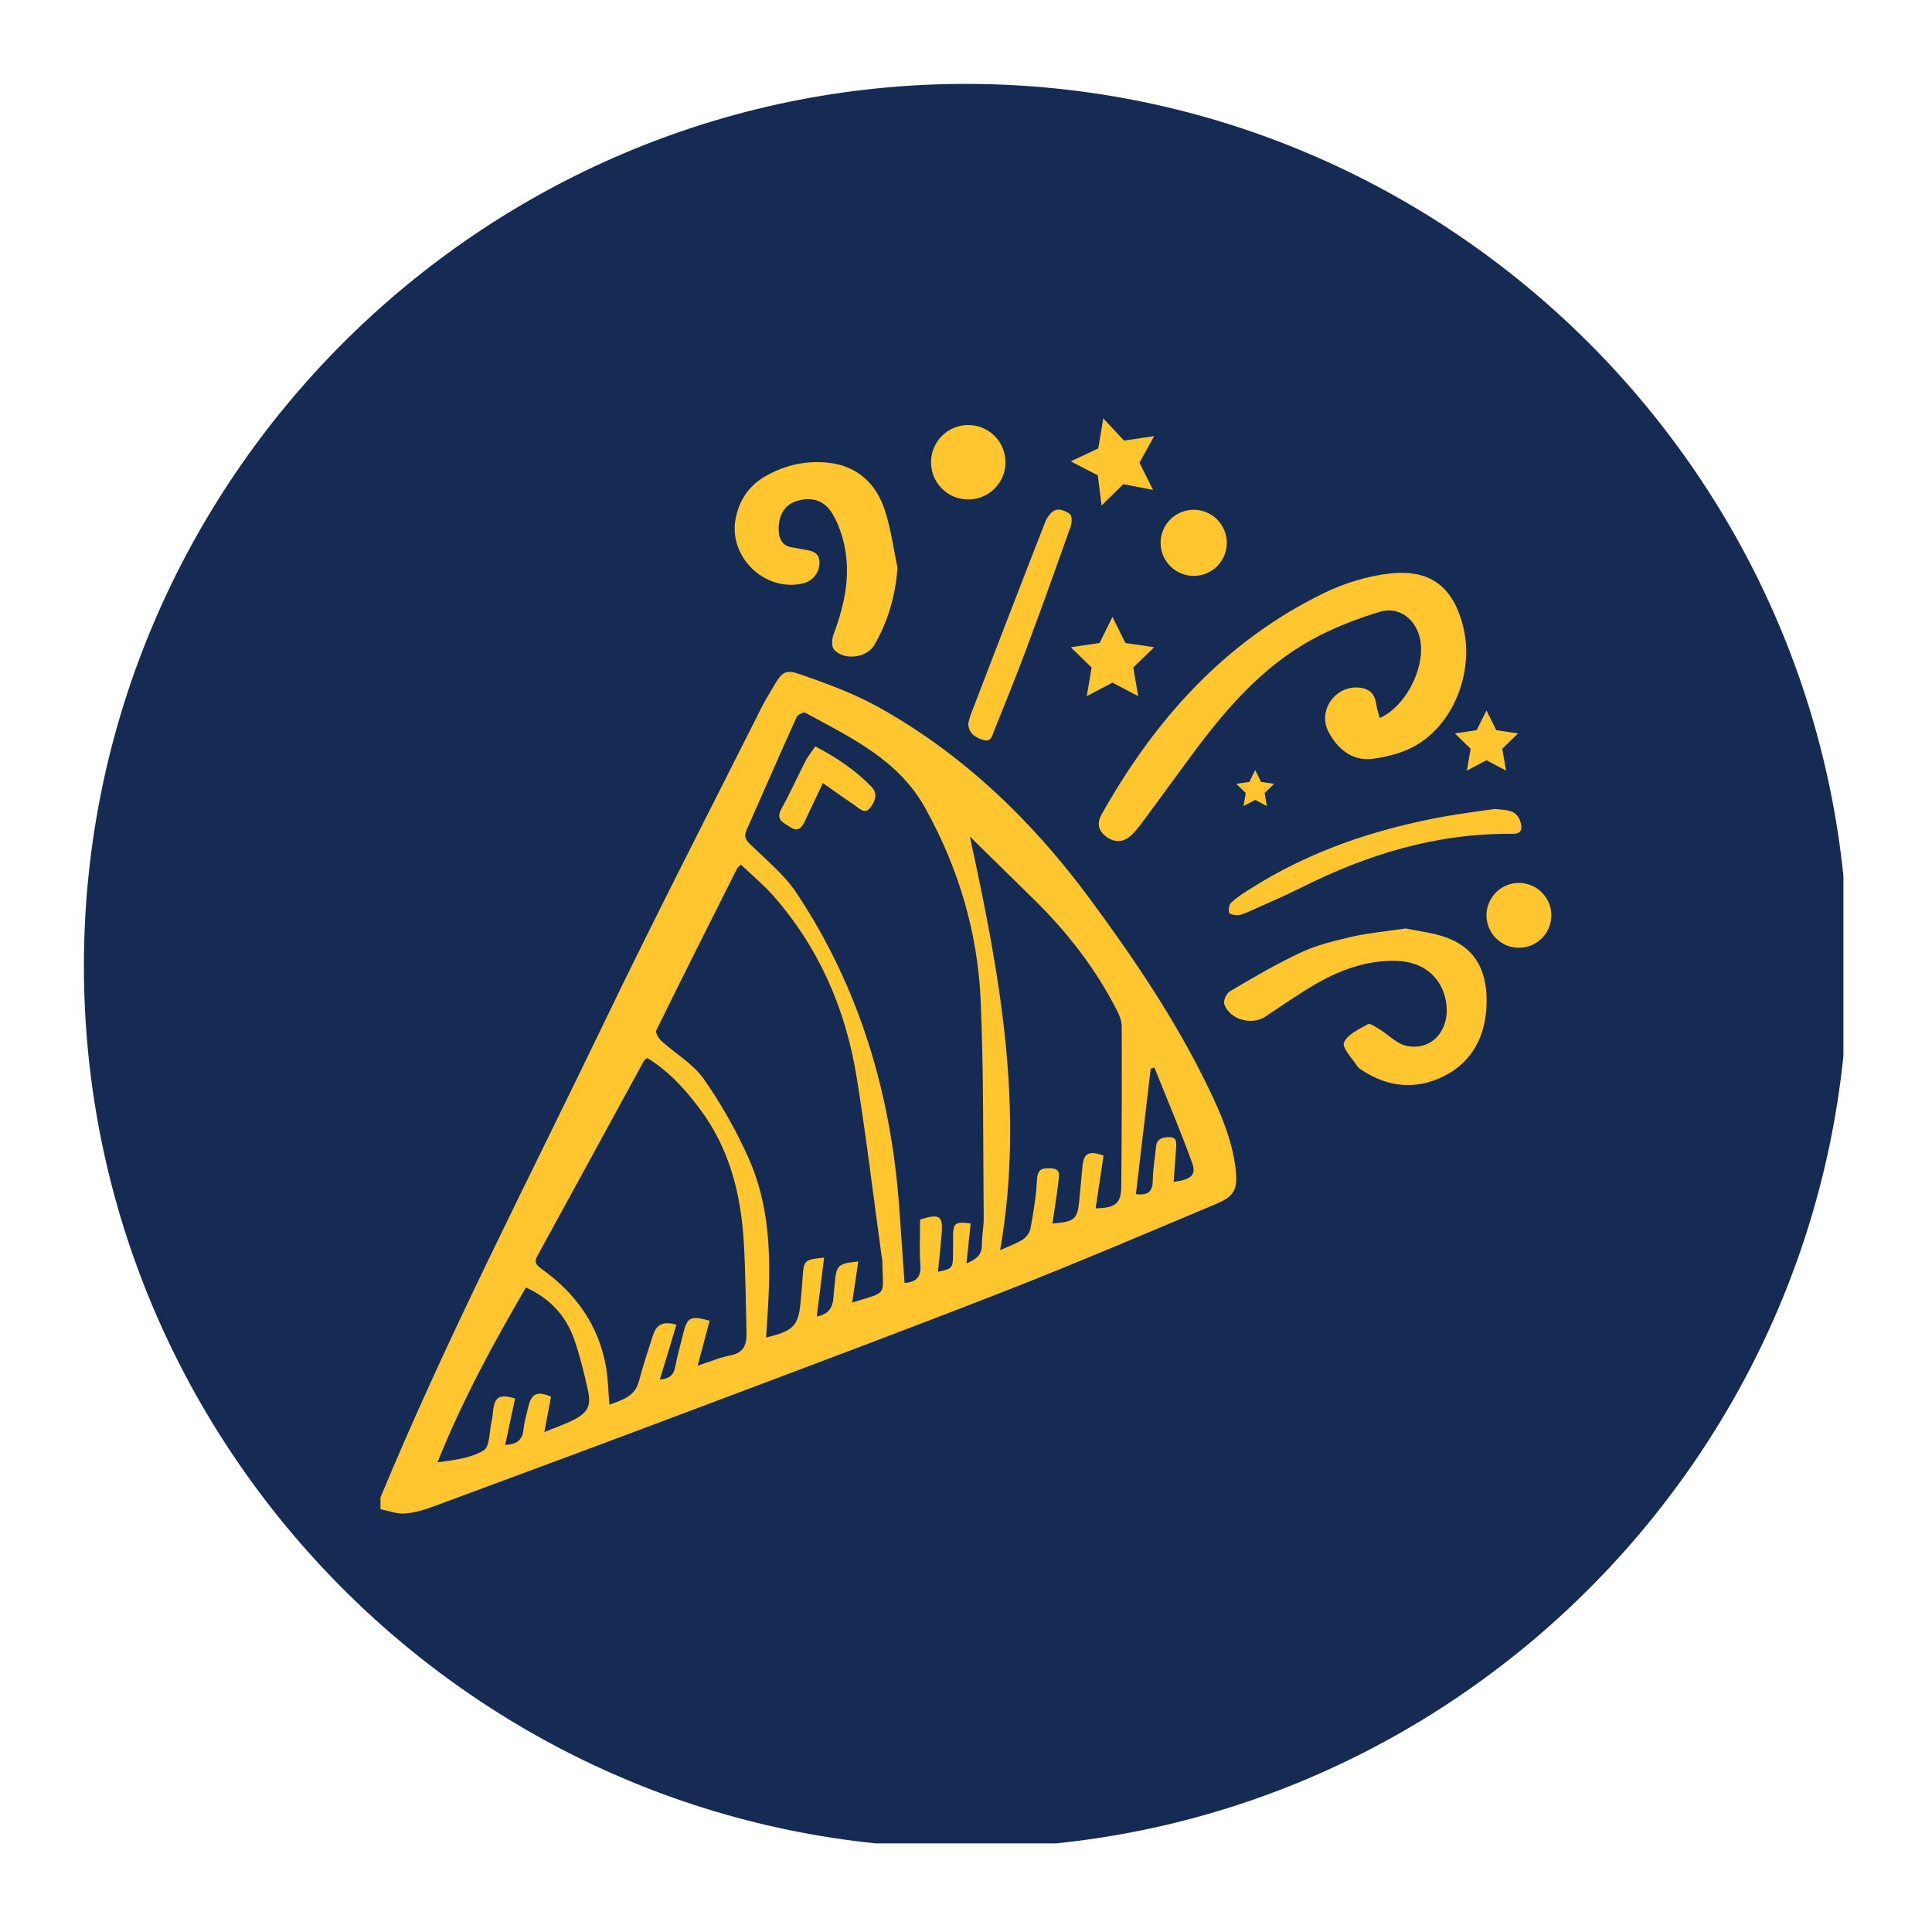
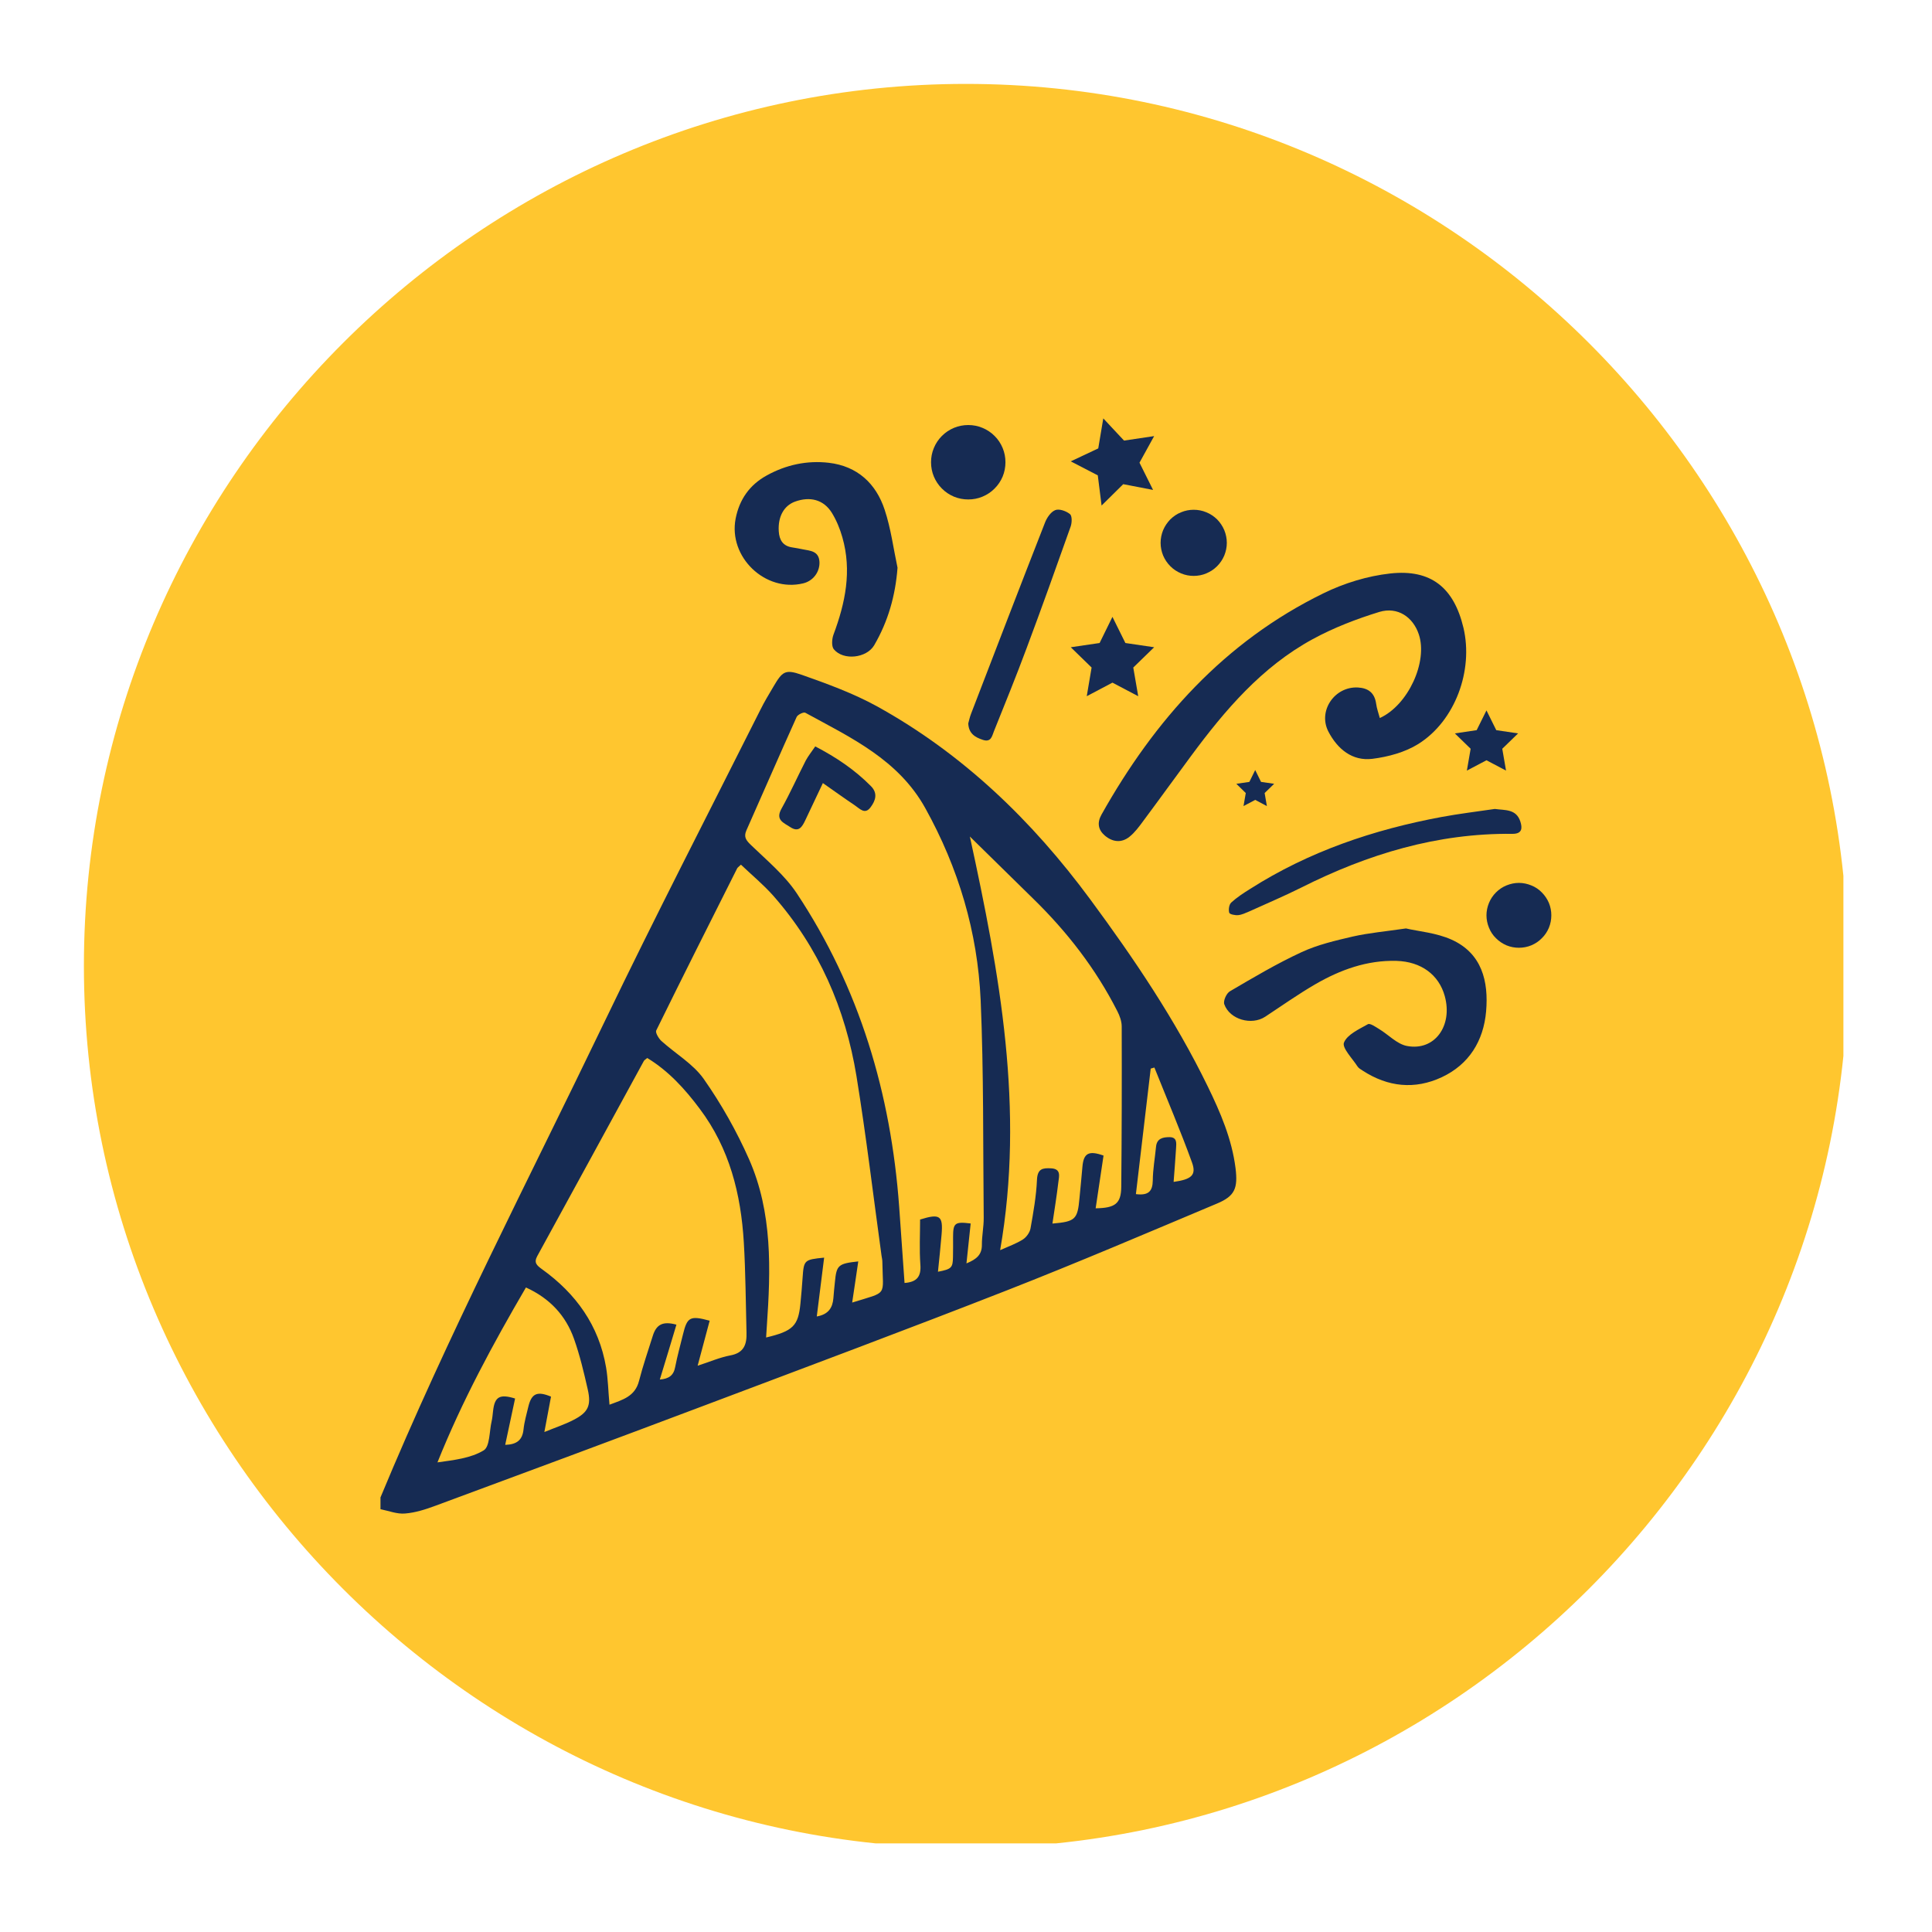
<svg xmlns="http://www.w3.org/2000/svg" width="112" zoomAndPan="magnify" viewBox="0 0 84 84" height="112" preserveAspectRatio="xMidYMid meet" version="1.0">
  <defs>
-     <clipPath id="5ae8fd7ed0">
+     <clipPath id="9449dd5c7b">
      <path d="M 3.648 3.648 L 80.148 3.648 L 80.148 80.148 L 3.648 80.148 Z M 3.648 3.648 " clip-rule="nonzero" />
    </clipPath>
-     <clipPath id="e764ebdd0e">
+     <clipPath id="28ebc1c12b">
      <path d="M 16.543 29 L 54 29 L 54 66 L 16.543 66 Z M 16.543 29 " clip-rule="nonzero" />
    </clipPath>
-     <clipPath id="57393d841e">
+     <clipPath id="1777604db4">
      <path d="M 64 38 L 67.543 38 L 67.543 42 L 64 42 Z M 64 38 " clip-rule="nonzero" />
    </clipPath>
-     <clipPath id="5bfe5a3f29">
+     <clipPath id="939f1f8ab5">
      <path d="M 40 18.188 L 44 18.188 L 44 22 L 40 22 Z M 40 18.188 " clip-rule="nonzero" />
    </clipPath>
-     <clipPath id="63e5b73113">
+     <clipPath id="51d569d3d4">
      <path d="M 46 18.188 L 51 18.188 L 51 22 L 46 22 Z M 46 18.188 " clip-rule="nonzero" />
    </clipPath>
  </defs>
-   <path fill="#162b53" d="M 78.668 41.996 C 78.668 43.199 78.609 44.398 78.492 45.594 C 78.375 46.789 78.199 47.973 77.965 49.152 C 77.73 50.328 77.438 51.492 77.09 52.645 C 76.742 53.793 76.336 54.922 75.879 56.031 C 75.418 57.141 74.906 58.227 74.34 59.285 C 73.773 60.344 73.156 61.371 72.488 62.371 C 71.82 63.371 71.105 64.332 70.344 65.262 C 69.582 66.191 68.777 67.078 67.93 67.93 C 67.078 68.777 66.191 69.582 65.262 70.344 C 64.332 71.105 63.371 71.82 62.371 72.488 C 61.371 73.156 60.344 73.773 59.285 74.34 C 58.227 74.906 57.141 75.418 56.031 75.879 C 54.922 76.336 53.793 76.742 52.645 77.09 C 51.492 77.438 50.328 77.73 49.152 77.965 C 47.973 78.199 46.789 78.375 45.594 78.492 C 44.398 78.609 43.199 78.668 41.996 78.668 C 40.797 78.668 39.598 78.609 38.402 78.492 C 37.207 78.375 36.02 78.199 34.844 77.965 C 33.664 77.73 32.5 77.438 31.352 77.09 C 30.203 76.742 29.074 76.336 27.965 75.879 C 26.855 75.418 25.77 74.906 24.711 74.34 C 23.652 73.773 22.621 73.156 21.625 72.488 C 20.625 71.82 19.66 71.105 18.734 70.344 C 17.805 69.582 16.914 68.777 16.066 67.93 C 15.219 67.078 14.41 66.191 13.648 65.262 C 12.887 64.332 12.172 63.371 11.508 62.371 C 10.84 61.371 10.223 60.344 9.656 59.285 C 9.09 58.227 8.578 57.141 8.117 56.031 C 7.656 54.922 7.254 53.793 6.906 52.645 C 6.555 51.492 6.266 50.328 6.031 49.152 C 5.797 47.973 5.621 46.789 5.504 45.594 C 5.383 44.398 5.324 43.199 5.324 41.996 C 5.324 40.797 5.383 39.598 5.504 38.402 C 5.621 37.207 5.797 36.02 6.031 34.844 C 6.266 33.664 6.555 32.5 6.906 31.352 C 7.254 30.203 7.656 29.074 8.117 27.965 C 8.578 26.855 9.09 25.77 9.656 24.711 C 10.223 23.652 10.84 22.621 11.508 21.625 C 12.172 20.625 12.887 19.66 13.648 18.734 C 14.41 17.805 15.219 16.914 16.066 16.066 C 16.914 15.219 17.805 14.41 18.734 13.648 C 19.66 12.887 20.625 12.172 21.625 11.508 C 22.621 10.84 23.652 10.223 24.711 9.656 C 25.77 9.09 26.855 8.578 27.965 8.117 C 29.074 7.656 30.203 7.254 31.352 6.906 C 32.5 6.555 33.664 6.266 34.844 6.031 C 36.02 5.797 37.207 5.621 38.402 5.504 C 39.598 5.383 40.797 5.324 41.996 5.324 C 43.199 5.324 44.398 5.383 45.594 5.504 C 46.789 5.621 47.973 5.797 49.152 6.031 C 50.328 6.266 51.492 6.555 52.645 6.906 C 53.793 7.254 54.922 7.656 56.031 8.117 C 57.141 8.578 58.227 9.09 59.285 9.656 C 60.344 10.223 61.371 10.84 62.371 11.508 C 63.371 12.172 64.332 12.887 65.262 13.648 C 66.191 14.41 67.078 15.219 67.93 16.066 C 68.777 16.914 69.582 17.805 70.344 18.734 C 71.105 19.66 71.82 20.625 72.488 21.625 C 73.156 22.621 73.773 23.652 74.34 24.711 C 74.906 25.77 75.418 26.855 75.879 27.965 C 76.336 29.074 76.742 30.203 77.09 31.352 C 77.438 32.5 77.73 33.664 77.965 34.844 C 78.199 36.02 78.375 37.207 78.492 38.402 C 78.609 39.598 78.668 40.797 78.668 41.996 Z M 78.668 41.996 " fill-opacity="1" fill-rule="nonzero" />
-   <g clip-path="url(#5ae8fd7ed0)">
-     <path fill="#162b53" d="M 41.996 80.348 C 20.906 80.348 3.648 63.09 3.648 41.996 C 3.648 20.906 20.906 3.648 41.996 3.648 C 63.09 3.648 80.348 20.906 80.348 41.996 C 80.348 63.09 63.09 80.348 41.996 80.348 Z M 41.996 7.242 C 22.824 7.242 7.242 22.824 7.242 41.996 C 7.242 61.172 22.824 76.75 41.996 76.75 C 61.172 76.75 76.75 61.172 76.75 41.996 C 76.75 22.824 61.172 7.242 41.996 7.242 Z M 41.996 7.242 " fill-opacity="1" fill-rule="nonzero" />
+   <path fill="#ffc62f" d="M 78.668 41.996 C 78.668 43.199 78.609 44.398 78.492 45.594 C 78.375 46.789 78.199 47.973 77.965 49.152 C 77.73 50.328 77.438 51.492 77.09 52.645 C 76.742 53.793 76.336 54.922 75.879 56.031 C 75.418 57.141 74.906 58.227 74.34 59.285 C 73.773 60.344 73.156 61.371 72.488 62.371 C 71.82 63.371 71.105 64.332 70.344 65.262 C 69.582 66.191 68.777 67.078 67.93 67.93 C 67.078 68.777 66.191 69.582 65.262 70.344 C 64.332 71.105 63.371 71.82 62.371 72.488 C 61.371 73.156 60.344 73.773 59.285 74.34 C 58.227 74.906 57.141 75.418 56.031 75.879 C 54.922 76.336 53.793 76.742 52.645 77.09 C 51.492 77.438 50.328 77.73 49.152 77.965 C 47.973 78.199 46.789 78.375 45.594 78.492 C 44.398 78.609 43.199 78.668 41.996 78.668 C 40.797 78.668 39.598 78.609 38.402 78.492 C 37.207 78.375 36.02 78.199 34.844 77.965 C 33.664 77.73 32.5 77.438 31.352 77.09 C 30.203 76.742 29.074 76.336 27.965 75.879 C 26.855 75.418 25.77 74.906 24.711 74.34 C 23.652 73.773 22.621 73.156 21.625 72.488 C 20.625 71.82 19.66 71.105 18.734 70.344 C 17.805 69.582 16.914 68.777 16.066 67.93 C 15.219 67.078 14.41 66.191 13.648 65.262 C 12.887 64.332 12.172 63.371 11.508 62.371 C 10.84 61.371 10.223 60.344 9.656 59.285 C 9.09 58.227 8.578 57.141 8.117 56.031 C 7.656 54.922 7.254 53.793 6.906 52.645 C 6.555 51.492 6.266 50.328 6.031 49.152 C 5.797 47.973 5.621 46.789 5.504 45.594 C 5.383 44.398 5.324 43.199 5.324 41.996 C 5.324 40.797 5.383 39.598 5.504 38.402 C 5.621 37.207 5.797 36.02 6.031 34.844 C 6.266 33.664 6.555 32.5 6.906 31.352 C 7.254 30.203 7.656 29.074 8.117 27.965 C 8.578 26.855 9.09 25.77 9.656 24.711 C 10.223 23.652 10.84 22.621 11.508 21.625 C 12.172 20.625 12.887 19.66 13.648 18.734 C 14.41 17.805 15.219 16.914 16.066 16.066 C 16.914 15.219 17.805 14.41 18.734 13.648 C 19.66 12.887 20.625 12.172 21.625 11.508 C 22.621 10.84 23.652 10.223 24.711 9.656 C 25.77 9.09 26.855 8.578 27.965 8.117 C 29.074 7.656 30.203 7.254 31.352 6.906 C 32.5 6.555 33.664 6.266 34.844 6.031 C 36.02 5.797 37.207 5.621 38.402 5.504 C 39.598 5.383 40.797 5.324 41.996 5.324 C 43.199 5.324 44.398 5.383 45.594 5.504 C 46.789 5.621 47.973 5.797 49.152 6.031 C 50.328 6.266 51.492 6.555 52.645 6.906 C 53.793 7.254 54.922 7.656 56.031 8.117 C 57.141 8.578 58.227 9.09 59.285 9.656 C 60.344 10.223 61.371 10.84 62.371 11.508 C 63.371 12.172 64.332 12.887 65.262 13.648 C 66.191 14.41 67.078 15.219 67.93 16.066 C 68.777 16.914 69.582 17.805 70.344 18.734 C 71.105 19.66 71.82 20.625 72.488 21.625 C 73.156 22.621 73.773 23.652 74.34 24.711 C 74.906 25.77 75.418 26.855 75.879 27.965 C 76.336 29.074 76.742 30.203 77.09 31.352 C 77.438 32.5 77.73 33.664 77.965 34.844 C 78.199 36.02 78.375 37.207 78.492 38.402 C 78.609 39.598 78.668 40.797 78.668 41.996 Z M 78.668 41.996 " fill-opacity="1" fill-rule="nonzero" />
+   <g clip-path="url(#9449dd5c7b)">
+     <path fill="#ffc62f" d="M 41.996 80.348 C 20.906 80.348 3.648 63.09 3.648 41.996 C 3.648 20.906 20.906 3.648 41.996 3.648 C 63.09 3.648 80.348 20.906 80.348 41.996 C 80.348 63.09 63.09 80.348 41.996 80.348 Z M 41.996 7.242 C 22.824 7.242 7.242 22.824 7.242 41.996 C 7.242 61.172 22.824 76.75 41.996 76.75 C 61.172 76.75 76.75 61.172 76.75 41.996 C 76.75 22.824 61.172 7.242 41.996 7.242 Z M 41.996 7.242 " fill-opacity="1" fill-rule="nonzero" />
  </g>
-   <g clip-path="url(#e764ebdd0e)">
-     <path fill="#ffc62f" d="M 16.543 65.105 C 19.465 58.062 22.977 51.301 26.277 44.438 C 28.469 39.879 30.789 35.383 33.059 30.863 C 33.23 30.516 33.434 30.18 33.633 29.844 C 34.016 29.195 34.137 29.086 34.859 29.34 C 35.977 29.734 37.102 30.145 38.133 30.711 C 41.867 32.777 44.875 35.68 47.395 39.094 C 49.305 41.68 51.102 44.34 52.512 47.238 C 53.062 48.367 53.559 49.523 53.719 50.789 C 53.824 51.656 53.699 52 52.914 52.328 C 49.879 53.605 46.852 54.898 43.789 56.098 C 39.43 57.805 35.047 59.441 30.664 61.094 C 26.762 62.566 22.848 64.02 18.938 65.465 C 18.508 65.625 18.059 65.77 17.609 65.805 C 17.262 65.836 16.898 65.688 16.543 65.617 C 16.543 65.445 16.543 65.277 16.543 65.105 Z M 42.02 54.93 C 42.453 54.754 42.695 54.555 42.691 54.121 C 42.688 53.734 42.773 53.344 42.77 52.953 C 42.738 49.793 42.773 46.633 42.637 43.477 C 42.504 40.527 41.676 37.742 40.23 35.137 C 39.055 33.02 36.988 32.07 35.012 30.988 C 34.938 30.949 34.684 31.07 34.637 31.172 C 33.898 32.809 33.184 34.457 32.453 36.102 C 32.328 36.387 32.434 36.531 32.648 36.738 C 33.34 37.406 34.109 38.043 34.637 38.832 C 37.375 42.957 38.734 47.551 39.094 52.461 C 39.172 53.57 39.25 54.676 39.328 55.781 C 39.871 55.742 40.055 55.496 40.016 54.984 C 39.969 54.324 40.004 53.664 40.004 53.023 C 40.867 52.754 41.008 52.855 40.938 53.676 C 40.895 54.211 40.836 54.742 40.781 55.293 C 41.371 55.18 41.426 55.121 41.434 54.652 C 41.441 54.363 41.438 54.074 41.438 53.785 C 41.438 53.172 41.516 53.109 42.203 53.195 C 42.145 53.746 42.086 54.297 42.02 54.93 Z M 35.832 54.68 C 35.723 55.555 35.617 56.383 35.512 57.238 C 36.02 57.148 36.199 56.859 36.234 56.445 C 36.25 56.207 36.277 55.973 36.301 55.734 C 36.371 55.008 36.441 54.938 37.316 54.844 C 37.227 55.441 37.145 56.023 37.051 56.633 C 38.633 56.137 38.383 56.398 38.363 54.852 C 38.363 54.766 38.34 54.684 38.328 54.598 C 37.969 51.996 37.66 49.383 37.238 46.789 C 36.758 43.852 35.602 41.195 33.617 38.941 C 33.188 38.457 32.68 38.039 32.215 37.594 C 32.098 37.703 32.066 37.723 32.051 37.754 C 30.871 40.102 29.688 42.449 28.531 44.805 C 28.488 44.898 28.637 45.148 28.754 45.258 C 29.367 45.812 30.133 46.254 30.594 46.906 C 31.359 47.996 32.027 49.18 32.566 50.398 C 33.59 52.719 33.512 55.195 33.34 57.664 C 33.328 57.82 33.32 57.977 33.309 58.152 C 34.48 57.875 34.707 57.645 34.801 56.68 C 34.836 56.309 34.871 55.938 34.895 55.562 C 34.949 54.785 34.961 54.766 35.832 54.68 Z M 28.141 46 C 28.07 46.062 28.02 46.086 27.996 46.125 C 26.453 48.953 24.91 51.785 23.359 54.613 C 23.199 54.906 23.348 55.023 23.562 55.18 C 25.043 56.242 26.043 57.633 26.352 59.457 C 26.438 59.965 26.445 60.488 26.5 61.074 C 27.07 60.859 27.613 60.719 27.785 60.035 C 27.953 59.379 28.176 58.738 28.379 58.09 C 28.535 57.578 28.824 57.434 29.41 57.594 C 29.176 58.379 28.938 59.164 28.688 59.98 C 29.086 59.949 29.289 59.797 29.355 59.438 C 29.449 58.953 29.582 58.48 29.699 58 C 29.879 57.262 30.008 57.191 30.855 57.422 C 30.688 58.059 30.516 58.695 30.332 59.379 C 30.855 59.211 31.297 59.016 31.758 58.93 C 32.352 58.82 32.473 58.441 32.457 57.941 C 32.422 56.633 32.418 55.324 32.34 54.02 C 32.215 51.918 31.719 49.93 30.422 48.207 C 29.781 47.348 29.066 46.562 28.141 46 Z M 42.168 36.371 C 43.469 42.348 44.555 48.223 43.484 54.355 C 43.875 54.18 44.199 54.066 44.477 53.887 C 44.629 53.789 44.773 53.586 44.805 53.41 C 44.93 52.707 45.055 52 45.086 51.293 C 45.109 50.812 45.332 50.777 45.699 50.797 C 46.145 50.82 46.047 51.145 46.016 51.395 C 45.945 51.996 45.848 52.59 45.758 53.199 C 46.754 53.113 46.852 53.02 46.934 52.094 C 46.977 51.641 47.023 51.184 47.062 50.727 C 47.113 50.137 47.336 50.012 47.98 50.242 C 47.867 51 47.754 51.766 47.637 52.535 C 48.484 52.523 48.742 52.332 48.75 51.609 C 48.773 49.285 48.777 46.957 48.77 44.629 C 48.77 44.406 48.684 44.164 48.578 43.961 C 47.645 42.125 46.402 40.52 44.934 39.086 C 44.031 38.199 43.129 37.316 42.168 36.371 Z M 21.965 62.82 C 22.477 62.805 22.715 62.605 22.762 62.148 C 22.797 61.812 22.895 61.484 22.973 61.152 C 23.113 60.582 23.359 60.473 23.957 60.723 C 23.871 61.188 23.781 61.66 23.668 62.262 C 24.164 62.059 24.562 61.93 24.93 61.738 C 25.566 61.414 25.715 61.117 25.555 60.414 C 25.387 59.672 25.211 58.926 24.957 58.211 C 24.598 57.199 23.91 56.453 22.867 55.977 C 21.426 58.445 20.09 60.914 19.02 63.582 C 19.742 63.48 20.465 63.402 21.031 63.059 C 21.301 62.895 21.273 62.234 21.375 61.797 C 21.41 61.652 21.418 61.496 21.438 61.344 C 21.508 60.727 21.723 60.598 22.395 60.805 C 22.258 61.457 22.117 62.113 21.965 62.82 Z M 49.387 51.918 C 49.934 51.988 50.113 51.793 50.121 51.328 C 50.125 50.836 50.215 50.352 50.262 49.859 C 50.297 49.492 50.566 49.441 50.852 49.441 C 51.188 49.445 51.145 49.711 51.133 49.926 C 51.105 50.41 51.062 50.891 51.027 51.387 C 51.805 51.277 52.023 51.094 51.828 50.547 C 51.324 49.156 50.742 47.793 50.191 46.414 C 50.141 46.43 50.086 46.445 50.031 46.461 C 49.816 48.27 49.602 50.078 49.387 51.918 Z M 49.387 51.918 " fill-opacity="1" fill-rule="nonzero" />
+   <g clip-path="url(#28ebc1c12b)">
+     <path fill="#162b53" d="M 16.543 65.105 C 19.465 58.062 22.977 51.301 26.277 44.438 C 28.469 39.879 30.789 35.383 33.059 30.863 C 33.23 30.516 33.434 30.18 33.633 29.844 C 34.016 29.195 34.137 29.086 34.859 29.34 C 35.977 29.734 37.102 30.145 38.133 30.711 C 41.867 32.777 44.875 35.68 47.395 39.094 C 49.305 41.68 51.102 44.34 52.512 47.238 C 53.062 48.367 53.559 49.523 53.719 50.789 C 53.824 51.656 53.699 52 52.914 52.328 C 49.879 53.605 46.852 54.898 43.789 56.098 C 39.43 57.805 35.047 59.441 30.664 61.094 C 26.762 62.566 22.848 64.02 18.938 65.465 C 18.508 65.625 18.059 65.77 17.609 65.805 C 17.262 65.836 16.898 65.688 16.543 65.617 C 16.543 65.445 16.543 65.277 16.543 65.105 Z M 42.02 54.93 C 42.453 54.754 42.695 54.555 42.691 54.121 C 42.688 53.734 42.773 53.344 42.77 52.953 C 42.738 49.793 42.773 46.633 42.637 43.477 C 42.504 40.527 41.676 37.742 40.23 35.137 C 39.055 33.02 36.988 32.07 35.012 30.988 C 34.938 30.949 34.684 31.07 34.637 31.172 C 33.898 32.809 33.184 34.457 32.453 36.102 C 32.328 36.387 32.434 36.531 32.648 36.738 C 33.34 37.406 34.109 38.043 34.637 38.832 C 37.375 42.957 38.734 47.551 39.094 52.461 C 39.172 53.57 39.25 54.676 39.328 55.781 C 39.871 55.742 40.055 55.496 40.016 54.984 C 39.969 54.324 40.004 53.664 40.004 53.023 C 40.867 52.754 41.008 52.855 40.938 53.676 C 40.895 54.211 40.836 54.742 40.781 55.293 C 41.371 55.18 41.426 55.121 41.434 54.652 C 41.441 54.363 41.438 54.074 41.438 53.785 C 41.438 53.172 41.516 53.109 42.203 53.195 C 42.145 53.746 42.086 54.297 42.02 54.93 Z M 35.832 54.68 C 35.723 55.555 35.617 56.383 35.512 57.238 C 36.02 57.148 36.199 56.859 36.234 56.445 C 36.25 56.207 36.277 55.973 36.301 55.734 C 36.371 55.008 36.441 54.938 37.316 54.844 C 37.227 55.441 37.145 56.023 37.051 56.633 C 38.633 56.137 38.383 56.398 38.363 54.852 C 38.363 54.766 38.34 54.684 38.328 54.598 C 37.969 51.996 37.66 49.383 37.238 46.789 C 36.758 43.852 35.602 41.195 33.617 38.941 C 33.188 38.457 32.68 38.039 32.215 37.594 C 32.098 37.703 32.066 37.723 32.051 37.754 C 30.871 40.102 29.688 42.449 28.531 44.805 C 28.488 44.898 28.637 45.148 28.754 45.258 C 29.367 45.812 30.133 46.254 30.594 46.906 C 31.359 47.996 32.027 49.18 32.566 50.398 C 33.59 52.719 33.512 55.195 33.34 57.664 C 33.328 57.82 33.32 57.977 33.309 58.152 C 34.48 57.875 34.707 57.645 34.801 56.68 C 34.836 56.309 34.871 55.938 34.895 55.562 C 34.949 54.785 34.961 54.766 35.832 54.68 Z M 28.141 46 C 28.07 46.062 28.02 46.086 27.996 46.125 C 26.453 48.953 24.91 51.785 23.359 54.613 C 23.199 54.906 23.348 55.023 23.562 55.18 C 25.043 56.242 26.043 57.633 26.352 59.457 C 26.438 59.965 26.445 60.488 26.5 61.074 C 27.07 60.859 27.613 60.719 27.785 60.035 C 27.953 59.379 28.176 58.738 28.379 58.09 C 28.535 57.578 28.824 57.434 29.41 57.594 C 29.176 58.379 28.938 59.164 28.688 59.98 C 29.086 59.949 29.289 59.797 29.355 59.438 C 29.449 58.953 29.582 58.48 29.699 58 C 29.879 57.262 30.008 57.191 30.855 57.422 C 30.688 58.059 30.516 58.695 30.332 59.379 C 30.855 59.211 31.297 59.016 31.758 58.93 C 32.352 58.82 32.473 58.441 32.457 57.941 C 32.422 56.633 32.418 55.324 32.34 54.02 C 32.215 51.918 31.719 49.93 30.422 48.207 C 29.781 47.348 29.066 46.562 28.141 46 Z M 42.168 36.371 C 43.469 42.348 44.555 48.223 43.484 54.355 C 43.875 54.18 44.199 54.066 44.477 53.887 C 44.629 53.789 44.773 53.586 44.805 53.41 C 44.93 52.707 45.055 52 45.086 51.293 C 45.109 50.812 45.332 50.777 45.699 50.797 C 46.145 50.82 46.047 51.145 46.016 51.395 C 45.945 51.996 45.848 52.59 45.758 53.199 C 46.754 53.113 46.852 53.02 46.934 52.094 C 46.977 51.641 47.023 51.184 47.062 50.727 C 47.113 50.137 47.336 50.012 47.98 50.242 C 47.867 51 47.754 51.766 47.637 52.535 C 48.484 52.523 48.742 52.332 48.75 51.609 C 48.773 49.285 48.777 46.957 48.77 44.629 C 48.77 44.406 48.684 44.164 48.578 43.961 C 47.645 42.125 46.402 40.52 44.934 39.086 C 44.031 38.199 43.129 37.316 42.168 36.371 Z M 21.965 62.82 C 22.477 62.805 22.715 62.605 22.762 62.148 C 22.797 61.812 22.895 61.484 22.973 61.152 C 23.113 60.582 23.359 60.473 23.957 60.723 C 23.871 61.188 23.781 61.66 23.668 62.262 C 24.164 62.059 24.562 61.93 24.93 61.738 C 25.566 61.414 25.715 61.117 25.555 60.414 C 25.387 59.672 25.211 58.926 24.957 58.211 C 24.598 57.199 23.91 56.453 22.867 55.977 C 21.426 58.445 20.09 60.914 19.02 63.582 C 19.742 63.48 20.465 63.402 21.031 63.059 C 21.301 62.895 21.273 62.234 21.375 61.797 C 21.41 61.652 21.418 61.496 21.438 61.344 C 21.508 60.727 21.723 60.598 22.395 60.805 C 22.258 61.457 22.117 62.113 21.965 62.82 Z M 49.387 51.918 C 49.934 51.988 50.113 51.793 50.121 51.328 C 50.125 50.836 50.215 50.352 50.262 49.859 C 50.297 49.492 50.566 49.441 50.852 49.441 C 51.188 49.445 51.145 49.711 51.133 49.926 C 51.105 50.41 51.062 50.891 51.027 51.387 C 51.805 51.277 52.023 51.094 51.828 50.547 C 51.324 49.156 50.742 47.793 50.191 46.414 C 50.141 46.43 50.086 46.445 50.031 46.461 C 49.816 48.27 49.602 50.078 49.387 51.918 Z M 49.387 51.918 " fill-opacity="1" fill-rule="nonzero" />
  </g>
-   <path fill="#ffc62f" d="M 59.992 31.219 C 61.227 30.656 62.086 28.77 61.688 27.582 C 61.438 26.828 60.766 26.367 59.973 26.605 C 58.98 26.91 57.984 27.293 57.074 27.789 C 54.863 28.992 53.262 30.871 51.789 32.863 C 51.09 33.805 50.406 34.758 49.707 35.695 C 49.527 35.941 49.34 36.195 49.105 36.383 C 48.758 36.66 48.367 36.613 48.035 36.328 C 47.742 36.078 47.695 35.766 47.891 35.418 C 50.203 31.297 53.242 27.895 57.547 25.793 C 58.441 25.355 59.457 25.043 60.445 24.934 C 62.227 24.738 63.215 25.559 63.629 27.297 C 64.066 29.148 63.27 31.344 61.664 32.348 C 61.09 32.707 60.355 32.906 59.672 32.992 C 58.793 33.102 58.152 32.566 57.758 31.812 C 57.289 30.91 58.027 29.836 59.043 29.891 C 59.496 29.918 59.766 30.129 59.832 30.594 C 59.859 30.801 59.934 31.004 59.992 31.219 Z M 59.992 31.219 " fill-opacity="1" fill-rule="nonzero" />
-   <path fill="#ffc62f" d="M 61.129 40.367 C 61.68 40.496 62.449 40.555 63.113 40.855 C 64.43 41.449 64.727 42.664 64.613 43.977 C 64.5 45.258 63.871 46.281 62.684 46.836 C 61.512 47.383 60.344 47.262 59.25 46.551 C 59.164 46.496 59.066 46.441 59.016 46.359 C 58.793 46.012 58.34 45.555 58.434 45.328 C 58.578 44.977 59.086 44.75 59.473 44.531 C 59.566 44.477 59.805 44.645 59.957 44.738 C 60.367 44.984 60.738 45.395 61.172 45.477 C 62.375 45.707 63.172 44.602 62.816 43.309 C 62.562 42.387 61.797 41.809 60.715 41.777 C 59.438 41.742 58.273 42.164 57.188 42.793 C 56.441 43.227 55.734 43.727 55.012 44.203 C 54.422 44.594 53.469 44.332 53.23 43.664 C 53.176 43.516 53.324 43.184 53.477 43.098 C 54.496 42.5 55.516 41.895 56.59 41.398 C 57.289 41.074 58.062 40.895 58.816 40.719 C 59.508 40.562 60.223 40.5 61.129 40.367 Z M 61.129 40.367 " fill-opacity="1" fill-rule="nonzero" />
-   <path fill="#ffc62f" d="M 39.023 24.684 C 38.93 25.91 38.609 27.023 38.008 28.055 C 37.676 28.617 36.668 28.73 36.254 28.23 C 36.148 28.102 36.168 27.785 36.238 27.594 C 36.754 26.215 37.043 24.82 36.625 23.363 C 36.52 22.992 36.367 22.621 36.168 22.297 C 35.812 21.723 35.219 21.57 34.559 21.812 C 34.078 21.992 33.82 22.469 33.859 23.098 C 33.883 23.484 34.043 23.742 34.449 23.801 C 34.602 23.824 34.75 23.852 34.902 23.883 C 35.23 23.949 35.602 23.953 35.629 24.43 C 35.648 24.863 35.359 25.258 34.922 25.363 C 33.27 25.762 31.66 24.219 31.984 22.547 C 32.148 21.715 32.59 21.082 33.336 20.672 C 34.176 20.207 35.09 20.012 36.035 20.121 C 37.277 20.266 38.09 21.023 38.465 22.168 C 38.734 22.977 38.844 23.844 39.023 24.684 Z M 39.023 24.684 " fill-opacity="1" fill-rule="nonzero" />
-   <path fill="#ffc62f" d="M 42.098 31.453 C 42.133 31.328 42.164 31.176 42.219 31.035 C 43.285 28.266 44.348 25.496 45.43 22.734 C 45.512 22.516 45.684 22.258 45.879 22.18 C 46.051 22.109 46.355 22.219 46.52 22.352 C 46.617 22.43 46.609 22.727 46.551 22.891 C 45.922 24.664 45.289 26.438 44.629 28.199 C 44.18 29.406 43.695 30.598 43.215 31.793 C 43.133 31.988 43.102 32.289 42.734 32.168 C 42.387 32.055 42.117 31.887 42.098 31.453 Z M 42.098 31.453 " fill-opacity="1" fill-rule="nonzero" />
-   <path fill="#ffc62f" d="M 64.992 35.172 C 65.438 35.234 65.922 35.164 66.102 35.719 C 66.191 35.996 66.191 36.258 65.758 36.254 C 62.488 36.219 59.465 37.137 56.578 38.59 C 55.836 38.961 55.07 39.285 54.312 39.629 C 54.156 39.695 53.996 39.773 53.832 39.789 C 53.699 39.801 53.465 39.754 53.445 39.684 C 53.406 39.551 53.438 39.328 53.531 39.242 C 53.777 39.016 54.066 38.828 54.355 38.648 C 56.91 37.02 59.723 36.07 62.68 35.52 C 63.445 35.379 64.219 35.285 64.992 35.172 Z M 64.992 35.172 " fill-opacity="1" fill-rule="nonzero" />
-   <path fill="#ffc62f" d="M 35.445 32.453 C 36.359 32.926 37.168 33.473 37.867 34.18 C 38.172 34.488 38.07 34.805 37.855 35.094 C 37.605 35.438 37.379 35.156 37.168 35.016 C 36.719 34.715 36.285 34.402 35.777 34.047 C 35.496 34.637 35.254 35.156 35.008 35.672 C 34.875 35.945 34.734 36.207 34.359 35.961 C 34.074 35.77 33.699 35.656 33.98 35.156 C 34.359 34.477 34.676 33.762 35.031 33.07 C 35.141 32.863 35.293 32.68 35.445 32.453 Z M 35.445 32.453 " fill-opacity="1" fill-rule="nonzero" />
-   <g clip-path="url(#57393d841e)">
-     <path fill="#ffc62f" d="M 67.449 39.797 C 67.449 39.984 67.414 40.164 67.344 40.336 C 67.27 40.512 67.168 40.664 67.035 40.793 C 66.906 40.926 66.754 41.027 66.578 41.102 C 66.406 41.172 66.227 41.207 66.039 41.207 C 65.852 41.207 65.672 41.172 65.5 41.102 C 65.328 41.027 65.176 40.926 65.043 40.793 C 64.91 40.664 64.809 40.512 64.738 40.336 C 64.668 40.164 64.629 39.984 64.629 39.797 C 64.629 39.609 64.668 39.43 64.738 39.258 C 64.809 39.086 64.91 38.934 65.043 38.801 C 65.176 38.668 65.328 38.566 65.5 38.496 C 65.672 38.426 65.852 38.387 66.039 38.387 C 66.227 38.387 66.406 38.426 66.578 38.496 C 66.754 38.566 66.906 38.668 67.035 38.801 C 67.168 38.934 67.27 39.086 67.344 39.258 C 67.414 39.43 67.449 39.609 67.449 39.797 Z M 67.449 39.797 " fill-opacity="1" fill-rule="nonzero" />
+   <path fill="#162b53" d="M 59.992 31.219 C 61.227 30.656 62.086 28.77 61.688 27.582 C 61.438 26.828 60.766 26.367 59.973 26.605 C 58.98 26.91 57.984 27.293 57.074 27.789 C 54.863 28.992 53.262 30.871 51.789 32.863 C 51.09 33.805 50.406 34.758 49.707 35.695 C 49.527 35.941 49.34 36.195 49.105 36.383 C 48.758 36.66 48.367 36.613 48.035 36.328 C 47.742 36.078 47.695 35.766 47.891 35.418 C 50.203 31.297 53.242 27.895 57.547 25.793 C 58.441 25.355 59.457 25.043 60.445 24.934 C 62.227 24.738 63.215 25.559 63.629 27.297 C 64.066 29.148 63.27 31.344 61.664 32.348 C 61.09 32.707 60.355 32.906 59.672 32.992 C 58.793 33.102 58.152 32.566 57.758 31.812 C 57.289 30.91 58.027 29.836 59.043 29.891 C 59.496 29.918 59.766 30.129 59.832 30.594 C 59.859 30.801 59.934 31.004 59.992 31.219 Z M 59.992 31.219 " fill-opacity="1" fill-rule="nonzero" />
+   <path fill="#162b53" d="M 61.129 40.367 C 61.68 40.496 62.449 40.555 63.113 40.855 C 64.43 41.449 64.727 42.664 64.613 43.977 C 64.5 45.258 63.871 46.281 62.684 46.836 C 61.512 47.383 60.344 47.262 59.25 46.551 C 59.164 46.496 59.066 46.441 59.016 46.359 C 58.793 46.012 58.34 45.555 58.434 45.328 C 58.578 44.977 59.086 44.75 59.473 44.531 C 59.566 44.477 59.805 44.645 59.957 44.738 C 60.367 44.984 60.738 45.395 61.172 45.477 C 62.375 45.707 63.172 44.602 62.816 43.309 C 62.562 42.387 61.797 41.809 60.715 41.777 C 59.438 41.742 58.273 42.164 57.188 42.793 C 56.441 43.227 55.734 43.727 55.012 44.203 C 54.422 44.594 53.469 44.332 53.23 43.664 C 53.176 43.516 53.324 43.184 53.477 43.098 C 54.496 42.5 55.516 41.895 56.59 41.398 C 57.289 41.074 58.062 40.895 58.816 40.719 C 59.508 40.562 60.223 40.5 61.129 40.367 Z M 61.129 40.367 " fill-opacity="1" fill-rule="nonzero" />
+   <path fill="#162b53" d="M 39.023 24.684 C 38.93 25.91 38.609 27.023 38.008 28.055 C 37.676 28.617 36.668 28.73 36.254 28.23 C 36.148 28.102 36.168 27.785 36.238 27.594 C 36.754 26.215 37.043 24.82 36.625 23.363 C 36.52 22.992 36.367 22.621 36.168 22.297 C 35.812 21.723 35.219 21.57 34.559 21.812 C 34.078 21.992 33.82 22.469 33.859 23.098 C 33.883 23.484 34.043 23.742 34.449 23.801 C 34.602 23.824 34.75 23.852 34.902 23.883 C 35.23 23.949 35.602 23.953 35.629 24.43 C 35.648 24.863 35.359 25.258 34.922 25.363 C 33.27 25.762 31.66 24.219 31.984 22.547 C 32.148 21.715 32.59 21.082 33.336 20.672 C 34.176 20.207 35.09 20.012 36.035 20.121 C 37.277 20.266 38.09 21.023 38.465 22.168 C 38.734 22.977 38.844 23.844 39.023 24.684 Z M 39.023 24.684 " fill-opacity="1" fill-rule="nonzero" />
+   <path fill="#162b53" d="M 42.098 31.453 C 42.133 31.328 42.164 31.176 42.219 31.035 C 43.285 28.266 44.348 25.496 45.43 22.734 C 45.512 22.516 45.684 22.258 45.879 22.18 C 46.051 22.109 46.355 22.219 46.52 22.352 C 46.617 22.43 46.609 22.727 46.551 22.891 C 45.922 24.664 45.289 26.438 44.629 28.199 C 44.18 29.406 43.695 30.598 43.215 31.793 C 43.133 31.988 43.102 32.289 42.734 32.168 C 42.387 32.055 42.117 31.887 42.098 31.453 Z M 42.098 31.453 " fill-opacity="1" fill-rule="nonzero" />
+   <path fill="#162b53" d="M 64.992 35.172 C 65.438 35.234 65.922 35.164 66.102 35.719 C 66.191 35.996 66.191 36.258 65.758 36.254 C 62.488 36.219 59.465 37.137 56.578 38.59 C 55.836 38.961 55.07 39.285 54.312 39.629 C 54.156 39.695 53.996 39.773 53.832 39.789 C 53.699 39.801 53.465 39.754 53.445 39.684 C 53.406 39.551 53.438 39.328 53.531 39.242 C 53.777 39.016 54.066 38.828 54.355 38.648 C 56.91 37.02 59.723 36.07 62.68 35.52 C 63.445 35.379 64.219 35.285 64.992 35.172 Z M 64.992 35.172 " fill-opacity="1" fill-rule="nonzero" />
+   <path fill="#162b53" d="M 35.445 32.453 C 36.359 32.926 37.168 33.473 37.867 34.18 C 38.172 34.488 38.07 34.805 37.855 35.094 C 37.605 35.438 37.379 35.156 37.168 35.016 C 36.719 34.715 36.285 34.402 35.777 34.047 C 35.496 34.637 35.254 35.156 35.008 35.672 C 34.875 35.945 34.734 36.207 34.359 35.961 C 34.074 35.77 33.699 35.656 33.98 35.156 C 34.359 34.477 34.676 33.762 35.031 33.07 C 35.141 32.863 35.293 32.68 35.445 32.453 Z M 35.445 32.453 " fill-opacity="1" fill-rule="nonzero" />
+   <g clip-path="url(#1777604db4)">
+     <path fill="#162b53" d="M 67.449 39.797 C 67.449 39.984 67.414 40.164 67.344 40.336 C 67.27 40.512 67.168 40.664 67.035 40.793 C 66.906 40.926 66.754 41.027 66.578 41.102 C 66.406 41.172 66.227 41.207 66.039 41.207 C 65.852 41.207 65.672 41.172 65.5 41.102 C 65.328 41.027 65.176 40.926 65.043 40.793 C 64.91 40.664 64.809 40.512 64.738 40.336 C 64.668 40.164 64.629 39.984 64.629 39.797 C 64.629 39.609 64.668 39.43 64.738 39.258 C 64.809 39.086 64.91 38.934 65.043 38.801 C 65.176 38.668 65.328 38.566 65.5 38.496 C 65.672 38.426 65.852 38.387 66.039 38.387 C 66.227 38.387 66.406 38.426 66.578 38.496 C 66.754 38.566 66.906 38.668 67.035 38.801 C 67.168 38.934 67.27 39.086 67.344 39.258 C 67.414 39.43 67.449 39.609 67.449 39.797 Z M 67.449 39.797 " fill-opacity="1" fill-rule="nonzero" />
  </g>
-   <path fill="#ffc62f" d="M 53.34 23.602 C 53.34 23.793 53.301 23.977 53.23 24.152 C 53.156 24.328 53.051 24.484 52.918 24.617 C 52.781 24.754 52.625 24.855 52.449 24.93 C 52.273 25.004 52.09 25.039 51.898 25.039 C 51.711 25.039 51.527 25.004 51.352 24.93 C 51.172 24.855 51.02 24.754 50.883 24.617 C 50.75 24.484 50.645 24.328 50.57 24.152 C 50.5 23.977 50.461 23.793 50.461 23.602 C 50.461 23.41 50.5 23.227 50.57 23.051 C 50.645 22.875 50.75 22.719 50.883 22.582 C 51.02 22.449 51.172 22.344 51.352 22.273 C 51.527 22.199 51.711 22.164 51.898 22.164 C 52.09 22.164 52.273 22.199 52.449 22.273 C 52.625 22.344 52.781 22.449 52.918 22.582 C 53.051 22.719 53.156 22.875 53.23 23.051 C 53.301 23.227 53.34 23.41 53.34 23.602 Z M 53.34 23.602 " fill-opacity="1" fill-rule="nonzero" />
-   <g clip-path="url(#5bfe5a3f29)">
-     <path fill="#ffc62f" d="M 43.715 20.098 C 43.715 20.312 43.676 20.52 43.594 20.719 C 43.512 20.914 43.395 21.09 43.242 21.242 C 43.09 21.395 42.914 21.512 42.715 21.594 C 42.52 21.676 42.312 21.715 42.098 21.715 C 41.883 21.715 41.676 21.676 41.477 21.594 C 41.281 21.512 41.105 21.395 40.953 21.242 C 40.801 21.09 40.684 20.914 40.602 20.719 C 40.52 20.52 40.48 20.312 40.48 20.098 C 40.48 19.883 40.52 19.676 40.602 19.48 C 40.684 19.281 40.801 19.105 40.953 18.953 C 41.105 18.801 41.281 18.684 41.477 18.602 C 41.676 18.52 41.883 18.48 42.098 18.48 C 42.312 18.48 42.52 18.52 42.715 18.602 C 42.914 18.684 43.09 18.801 43.242 18.953 C 43.395 19.105 43.512 19.281 43.594 19.48 C 43.676 19.676 43.715 19.883 43.715 20.098 Z M 43.715 20.098 " fill-opacity="1" fill-rule="nonzero" />
+   <path fill="#162b53" d="M 53.34 23.602 C 53.34 23.793 53.301 23.977 53.23 24.152 C 53.156 24.328 53.051 24.484 52.918 24.617 C 52.781 24.754 52.625 24.855 52.449 24.93 C 52.273 25.004 52.09 25.039 51.898 25.039 C 51.711 25.039 51.527 25.004 51.352 24.93 C 51.172 24.855 51.02 24.754 50.883 24.617 C 50.75 24.484 50.645 24.328 50.57 24.152 C 50.5 23.977 50.461 23.793 50.461 23.602 C 50.461 23.41 50.5 23.227 50.57 23.051 C 50.645 22.875 50.75 22.719 50.883 22.582 C 51.02 22.449 51.172 22.344 51.352 22.273 C 51.527 22.199 51.711 22.164 51.898 22.164 C 52.09 22.164 52.273 22.199 52.449 22.273 C 52.625 22.344 52.781 22.449 52.918 22.582 C 53.051 22.719 53.156 22.875 53.23 23.051 C 53.301 23.227 53.34 23.41 53.34 23.602 Z M 53.34 23.602 " fill-opacity="1" fill-rule="nonzero" />
+   <g clip-path="url(#939f1f8ab5)">
+     <path fill="#162b53" d="M 43.715 20.098 C 43.715 20.312 43.676 20.52 43.594 20.719 C 43.512 20.914 43.395 21.09 43.242 21.242 C 43.09 21.395 42.914 21.512 42.715 21.594 C 42.52 21.676 42.312 21.715 42.098 21.715 C 41.883 21.715 41.676 21.676 41.477 21.594 C 41.281 21.512 41.105 21.395 40.953 21.242 C 40.801 21.09 40.684 20.914 40.602 20.719 C 40.52 20.52 40.48 20.312 40.48 20.098 C 40.48 19.883 40.52 19.676 40.602 19.48 C 40.684 19.281 40.801 19.105 40.953 18.953 C 41.105 18.801 41.281 18.684 41.477 18.602 C 41.676 18.52 41.883 18.48 42.098 18.48 C 42.312 18.48 42.52 18.52 42.715 18.602 C 42.914 18.684 43.09 18.801 43.242 18.953 C 43.395 19.105 43.512 19.281 43.594 19.48 C 43.676 19.676 43.715 19.883 43.715 20.098 Z M 43.715 20.098 " fill-opacity="1" fill-rule="nonzero" />
  </g>
-   <path fill="#ffc62f" d="M 64.629 30.887 L 65.055 31.746 L 66.004 31.887 L 65.316 32.555 L 65.48 33.504 L 64.629 33.055 L 63.777 33.504 L 63.941 32.555 L 63.254 31.887 L 64.203 31.746 Z M 64.629 30.887 " fill-opacity="1" fill-rule="nonzero" />
-   <path fill="#ffc62f" d="M 48.367 26.82 L 48.93 27.957 L 50.18 28.141 L 49.273 29.023 L 49.488 30.27 L 48.367 29.68 L 47.25 30.27 L 47.461 29.023 L 46.555 28.141 L 47.809 27.957 Z M 48.367 26.82 " fill-opacity="1" fill-rule="nonzero" />
-   <g clip-path="url(#63e5b73113)">
-     <path fill="#ffc62f" d="M 47.969 18.191 L 48.871 19.156 L 50.18 18.961 L 49.543 20.117 L 50.133 21.301 L 48.836 21.051 L 47.895 21.98 L 47.73 20.668 L 46.555 20.059 L 47.75 19.496 Z M 47.969 18.191 " fill-opacity="1" fill-rule="nonzero" />
+   <path fill="#162b53" d="M 64.629 30.887 L 65.055 31.746 L 66.004 31.887 L 65.316 32.555 L 65.48 33.504 L 64.629 33.055 L 63.777 33.504 L 63.941 32.555 L 63.254 31.887 L 64.203 31.746 Z M 64.629 30.887 " fill-opacity="1" fill-rule="nonzero" />
+   <path fill="#162b53" d="M 48.367 26.82 L 48.93 27.957 L 50.18 28.141 L 49.273 29.023 L 49.488 30.27 L 48.367 29.68 L 47.25 30.27 L 47.461 29.023 L 46.555 28.141 L 47.809 27.957 Z M 48.367 26.82 " fill-opacity="1" fill-rule="nonzero" />
+   <g clip-path="url(#51d569d3d4)">
+     <path fill="#162b53" d="M 47.969 18.191 L 48.871 19.156 L 50.18 18.961 L 49.543 20.117 L 50.133 21.301 L 48.836 21.051 L 47.895 21.98 L 47.73 20.668 L 46.555 20.059 L 47.75 19.496 Z M 47.969 18.191 " fill-opacity="1" fill-rule="nonzero" />
  </g>
-   <path fill="#ffc62f" d="M 54.574 33.48 L 54.828 33.996 L 55.398 34.078 L 54.984 34.48 L 55.082 35.047 L 54.574 34.777 L 54.066 35.047 L 54.164 34.48 L 53.754 34.078 L 54.32 33.996 Z M 54.574 33.48 " fill-opacity="1" fill-rule="nonzero" />
+   <path fill="#162b53" d="M 54.574 33.48 L 54.828 33.996 L 55.398 34.078 L 54.984 34.48 L 55.082 35.047 L 54.574 34.777 L 54.066 35.047 L 54.164 34.48 L 53.754 34.078 L 54.32 33.996 Z M 54.574 33.48 " fill-opacity="1" fill-rule="nonzero" />
</svg>
